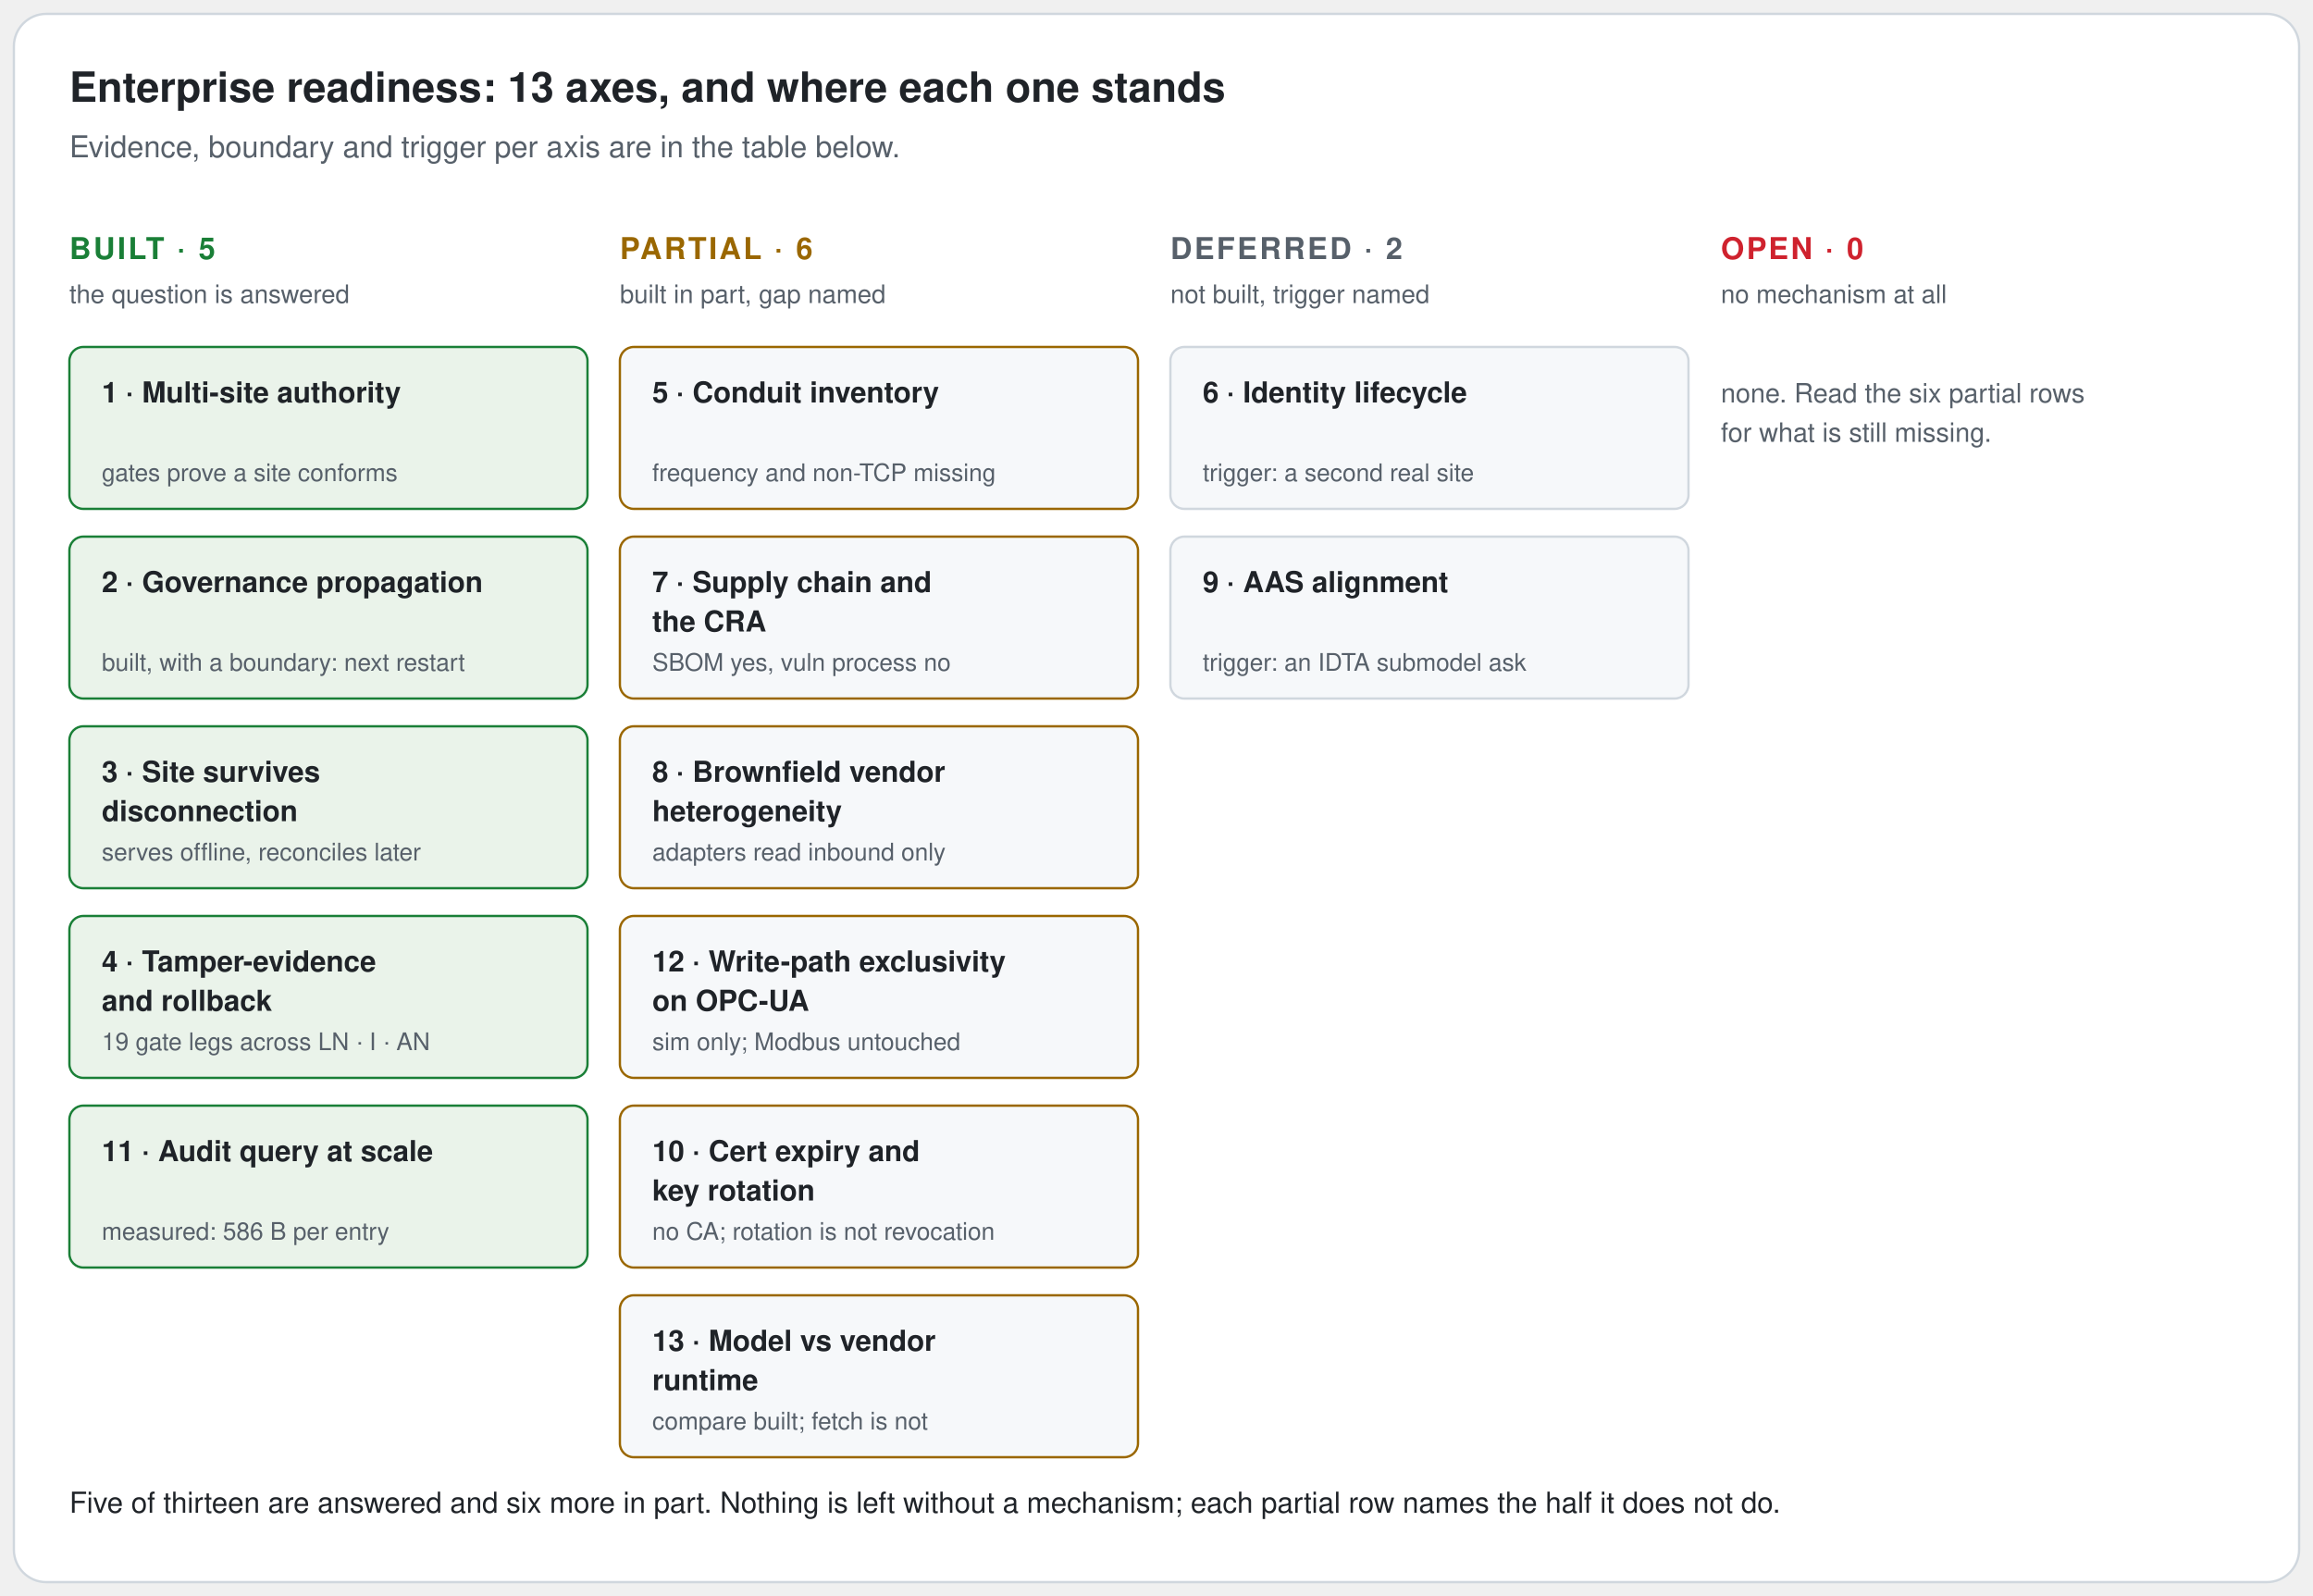
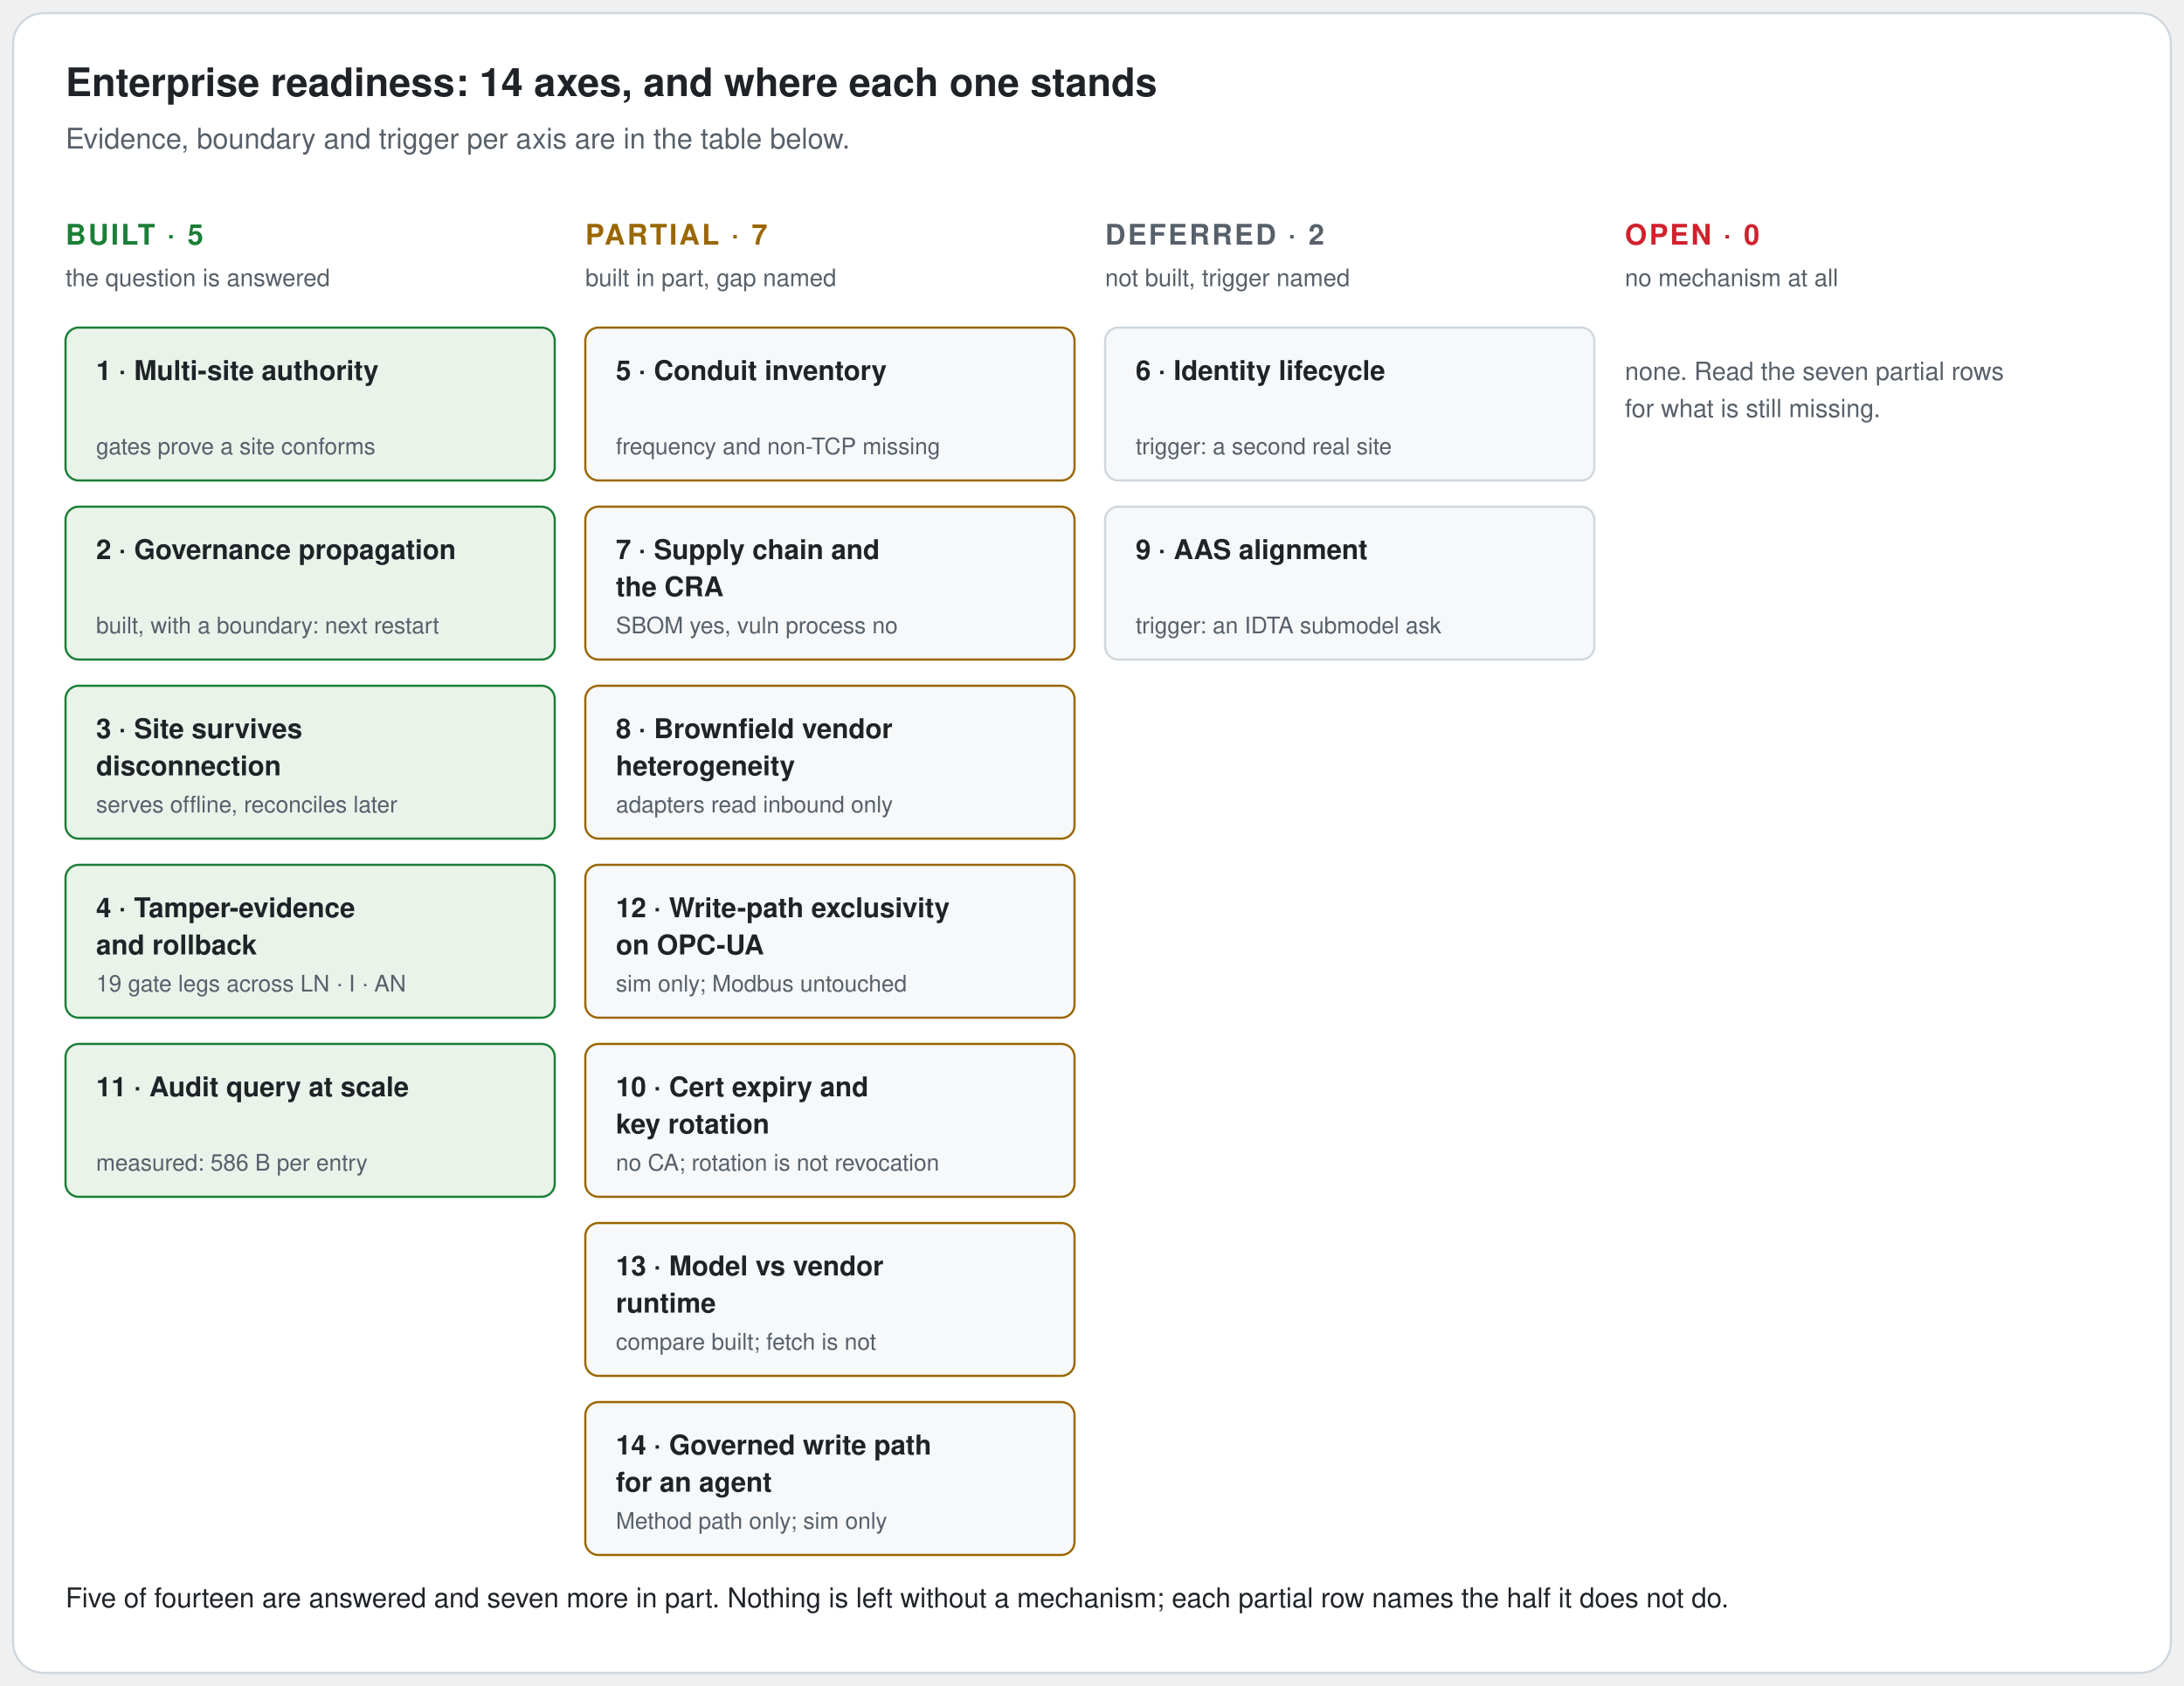
- <svg xmlns="http://www.w3.org/2000/svg" width="1000" height="690" viewBox="0 0 1000 690" font-family="-apple-system,Segoe UI,Helvetica,Arial,sans-serif">
-   <rect x="6" y="6" width="988" height="678" rx="14" fill="#ffffff" stroke="#d0d7de" />
-   <text x="30" y="44" font-size="18" font-weight="600" fill="#1f2328">Enterprise readiness: 13 axes, and where each one stands</text>
+ <svg xmlns="http://www.w3.org/2000/svg" width="1000" height="772" viewBox="0 0 1000 772" font-family="-apple-system,Segoe UI,Helvetica,Arial,sans-serif">
+   <rect x="6" y="6" width="988" height="760" rx="14" fill="#ffffff" stroke="#d0d7de" />
+   <text x="30" y="44" font-size="18" font-weight="600" fill="#1f2328">Enterprise readiness: 14 axes, and where each one stands</text>
  <text x="30" y="68" font-size="13" fill="#57606a">Evidence, boundary and trigger per axis are in the table below.</text>
  <text x="30" y="112" font-size="13" font-weight="700" fill="#1a7f37" letter-spacing="1">BUILT · 5</text>
  <text x="30" y="131" font-size="11" fill="#57606a">the question is answered</text>
  <rect x="30" y="150" width="224" height="70" rx="6" fill="#eaf3ea" stroke="#1a7f37" />
  <text x="44" y="174" font-size="12.5" font-weight="600" fill="#1f2328">1 · Multi-site authority</text>
  <text x="44" y="208" font-size="10.5" fill="#57606a">gates prove a site conforms</text>
  <rect x="30" y="232" width="224" height="70" rx="6" fill="#eaf3ea" stroke="#1a7f37" />
  <text x="44" y="256" font-size="12.5" font-weight="600" fill="#1f2328">2 · Governance propagation</text>
  <text x="44" y="290" font-size="10.5" fill="#57606a">built, with a boundary: next restart</text>
  <rect x="30" y="314" width="224" height="70" rx="6" fill="#eaf3ea" stroke="#1a7f37" />
  <text x="44" y="338" font-size="12.5" font-weight="600" fill="#1f2328">3 · Site survives</text>
  <text x="44" y="355" font-size="12.5" font-weight="600" fill="#1f2328">disconnection</text>
  <text x="44" y="372" font-size="10.5" fill="#57606a">serves offline, reconciles later</text>
  <rect x="30" y="396" width="224" height="70" rx="6" fill="#eaf3ea" stroke="#1a7f37" />
  <text x="44" y="420" font-size="12.5" font-weight="600" fill="#1f2328">4 · Tamper-evidence</text>
  <text x="44" y="437" font-size="12.5" font-weight="600" fill="#1f2328">and rollback</text>
  <text x="44" y="454" font-size="10.5" fill="#57606a">19 gate legs across LN · I · AN</text>
  <rect x="30" y="478" width="224" height="70" rx="6" fill="#eaf3ea" stroke="#1a7f37" />
  <text x="44" y="502" font-size="12.5" font-weight="600" fill="#1f2328">11 · Audit query at scale</text>
  <text x="44" y="536" font-size="10.5" fill="#57606a">measured: 586 B per entry</text>
-   <text x="268" y="112" font-size="13" font-weight="700" fill="#9a6700" letter-spacing="1">PARTIAL · 6</text>
+   <text x="268" y="112" font-size="13" font-weight="700" fill="#9a6700" letter-spacing="1">PARTIAL · 7</text>
  <text x="268" y="131" font-size="11" fill="#57606a">built in part, gap named</text>
  <rect x="268" y="150" width="224" height="70" rx="6" fill="#f6f8fa" stroke="#9a6700" />
  <text x="282" y="174" font-size="12.5" font-weight="600" fill="#1f2328">5 · Conduit inventory</text>
  <text x="282" y="208" font-size="10.5" fill="#57606a">frequency and non-TCP missing</text>
  <rect x="268" y="232" width="224" height="70" rx="6" fill="#f6f8fa" stroke="#9a6700" />
  <text x="282" y="256" font-size="12.5" font-weight="600" fill="#1f2328">7 · Supply chain and</text>
  <text x="282" y="273" font-size="12.5" font-weight="600" fill="#1f2328">the CRA</text>
  <text x="282" y="290" font-size="10.5" fill="#57606a">SBOM yes, vuln process no</text>
  <rect x="268" y="314" width="224" height="70" rx="6" fill="#f6f8fa" stroke="#9a6700" />
  <text x="282" y="338" font-size="12.5" font-weight="600" fill="#1f2328">8 · Brownfield vendor</text>
  <text x="282" y="355" font-size="12.5" font-weight="600" fill="#1f2328">heterogeneity</text>
  <text x="282" y="372" font-size="10.5" fill="#57606a">adapters read inbound only</text>
  <rect x="268" y="396" width="224" height="70" rx="6" fill="#f6f8fa" stroke="#9a6700" />
  <text x="282" y="420" font-size="12.5" font-weight="600" fill="#1f2328">12 · Write-path exclusivity</text>
  <text x="282" y="437" font-size="12.5" font-weight="600" fill="#1f2328">on OPC-UA</text>
  <text x="282" y="454" font-size="10.5" fill="#57606a">sim only; Modbus untouched</text>
  <rect x="268" y="478" width="224" height="70" rx="6" fill="#f6f8fa" stroke="#9a6700" />
  <text x="282" y="502" font-size="12.5" font-weight="600" fill="#1f2328">10 · Cert expiry and</text>
  <text x="282" y="519" font-size="12.5" font-weight="600" fill="#1f2328">key rotation</text>
  <text x="282" y="536" font-size="10.5" fill="#57606a">no CA; rotation is not revocation</text>
  <rect x="268" y="560" width="224" height="70" rx="6" fill="#f6f8fa" stroke="#9a6700" />
  <text x="282" y="584" font-size="12.5" font-weight="600" fill="#1f2328">13 · Model vs vendor</text>
  <text x="282" y="601" font-size="12.5" font-weight="600" fill="#1f2328">runtime</text>
  <text x="282" y="618" font-size="10.5" fill="#57606a">compare built; fetch is not</text>
+   <rect x="268" y="642" width="224" height="70" rx="6" fill="#f6f8fa" stroke="#9a6700" />
+   <text x="282" y="666" font-size="12.5" font-weight="600" fill="#1f2328">14 · Governed write path</text>
+   <text x="282" y="683" font-size="12.5" font-weight="600" fill="#1f2328">for an agent</text>
+   <text x="282" y="700" font-size="10.5" fill="#57606a">Method path only; sim only</text>
  <text x="506" y="112" font-size="13" font-weight="700" fill="#57606a" letter-spacing="1">DEFERRED · 2</text>
  <text x="506" y="131" font-size="11" fill="#57606a">not built, trigger named</text>
  <rect x="506" y="150" width="224" height="70" rx="6" fill="#f6f8fa" stroke="#d0d7de" />
  <text x="520" y="174" font-size="12.5" font-weight="600" fill="#1f2328">6 · Identity lifecycle</text>
  <text x="520" y="208" font-size="10.5" fill="#57606a">trigger: a second real site</text>
  <rect x="506" y="232" width="224" height="70" rx="6" fill="#f6f8fa" stroke="#d0d7de" />
  <text x="520" y="256" font-size="12.5" font-weight="600" fill="#1f2328">9 · AAS alignment</text>
  <text x="520" y="290" font-size="10.5" fill="#57606a">trigger: an IDTA submodel ask</text>
  <text x="744" y="112" font-size="13" font-weight="700" fill="#cf222e" letter-spacing="1">OPEN · 0</text>
  <text x="744" y="131" font-size="11" fill="#57606a">no mechanism at all</text>
-   <text x="744" y="174" font-size="11.5" fill="#57606a">none. Read the six partial rows</text>
+   <text x="744" y="174" font-size="11.5" fill="#57606a">none. Read the seven partial rows</text>
  <text x="744" y="191" font-size="11.5" fill="#57606a">for what is still missing.</text>
-   <text x="30" y="654" font-size="12.5" fill="#1f2328">Five of thirteen are answered and six more in part. Nothing is left without a mechanism; each partial row names the half it does not do.</text>
+   <text x="30" y="736" font-size="12.5" fill="#1f2328">Five of fourteen are answered and seven more in part. Nothing is left without a mechanism; each partial row names the half it does not do.</text>
</svg>
